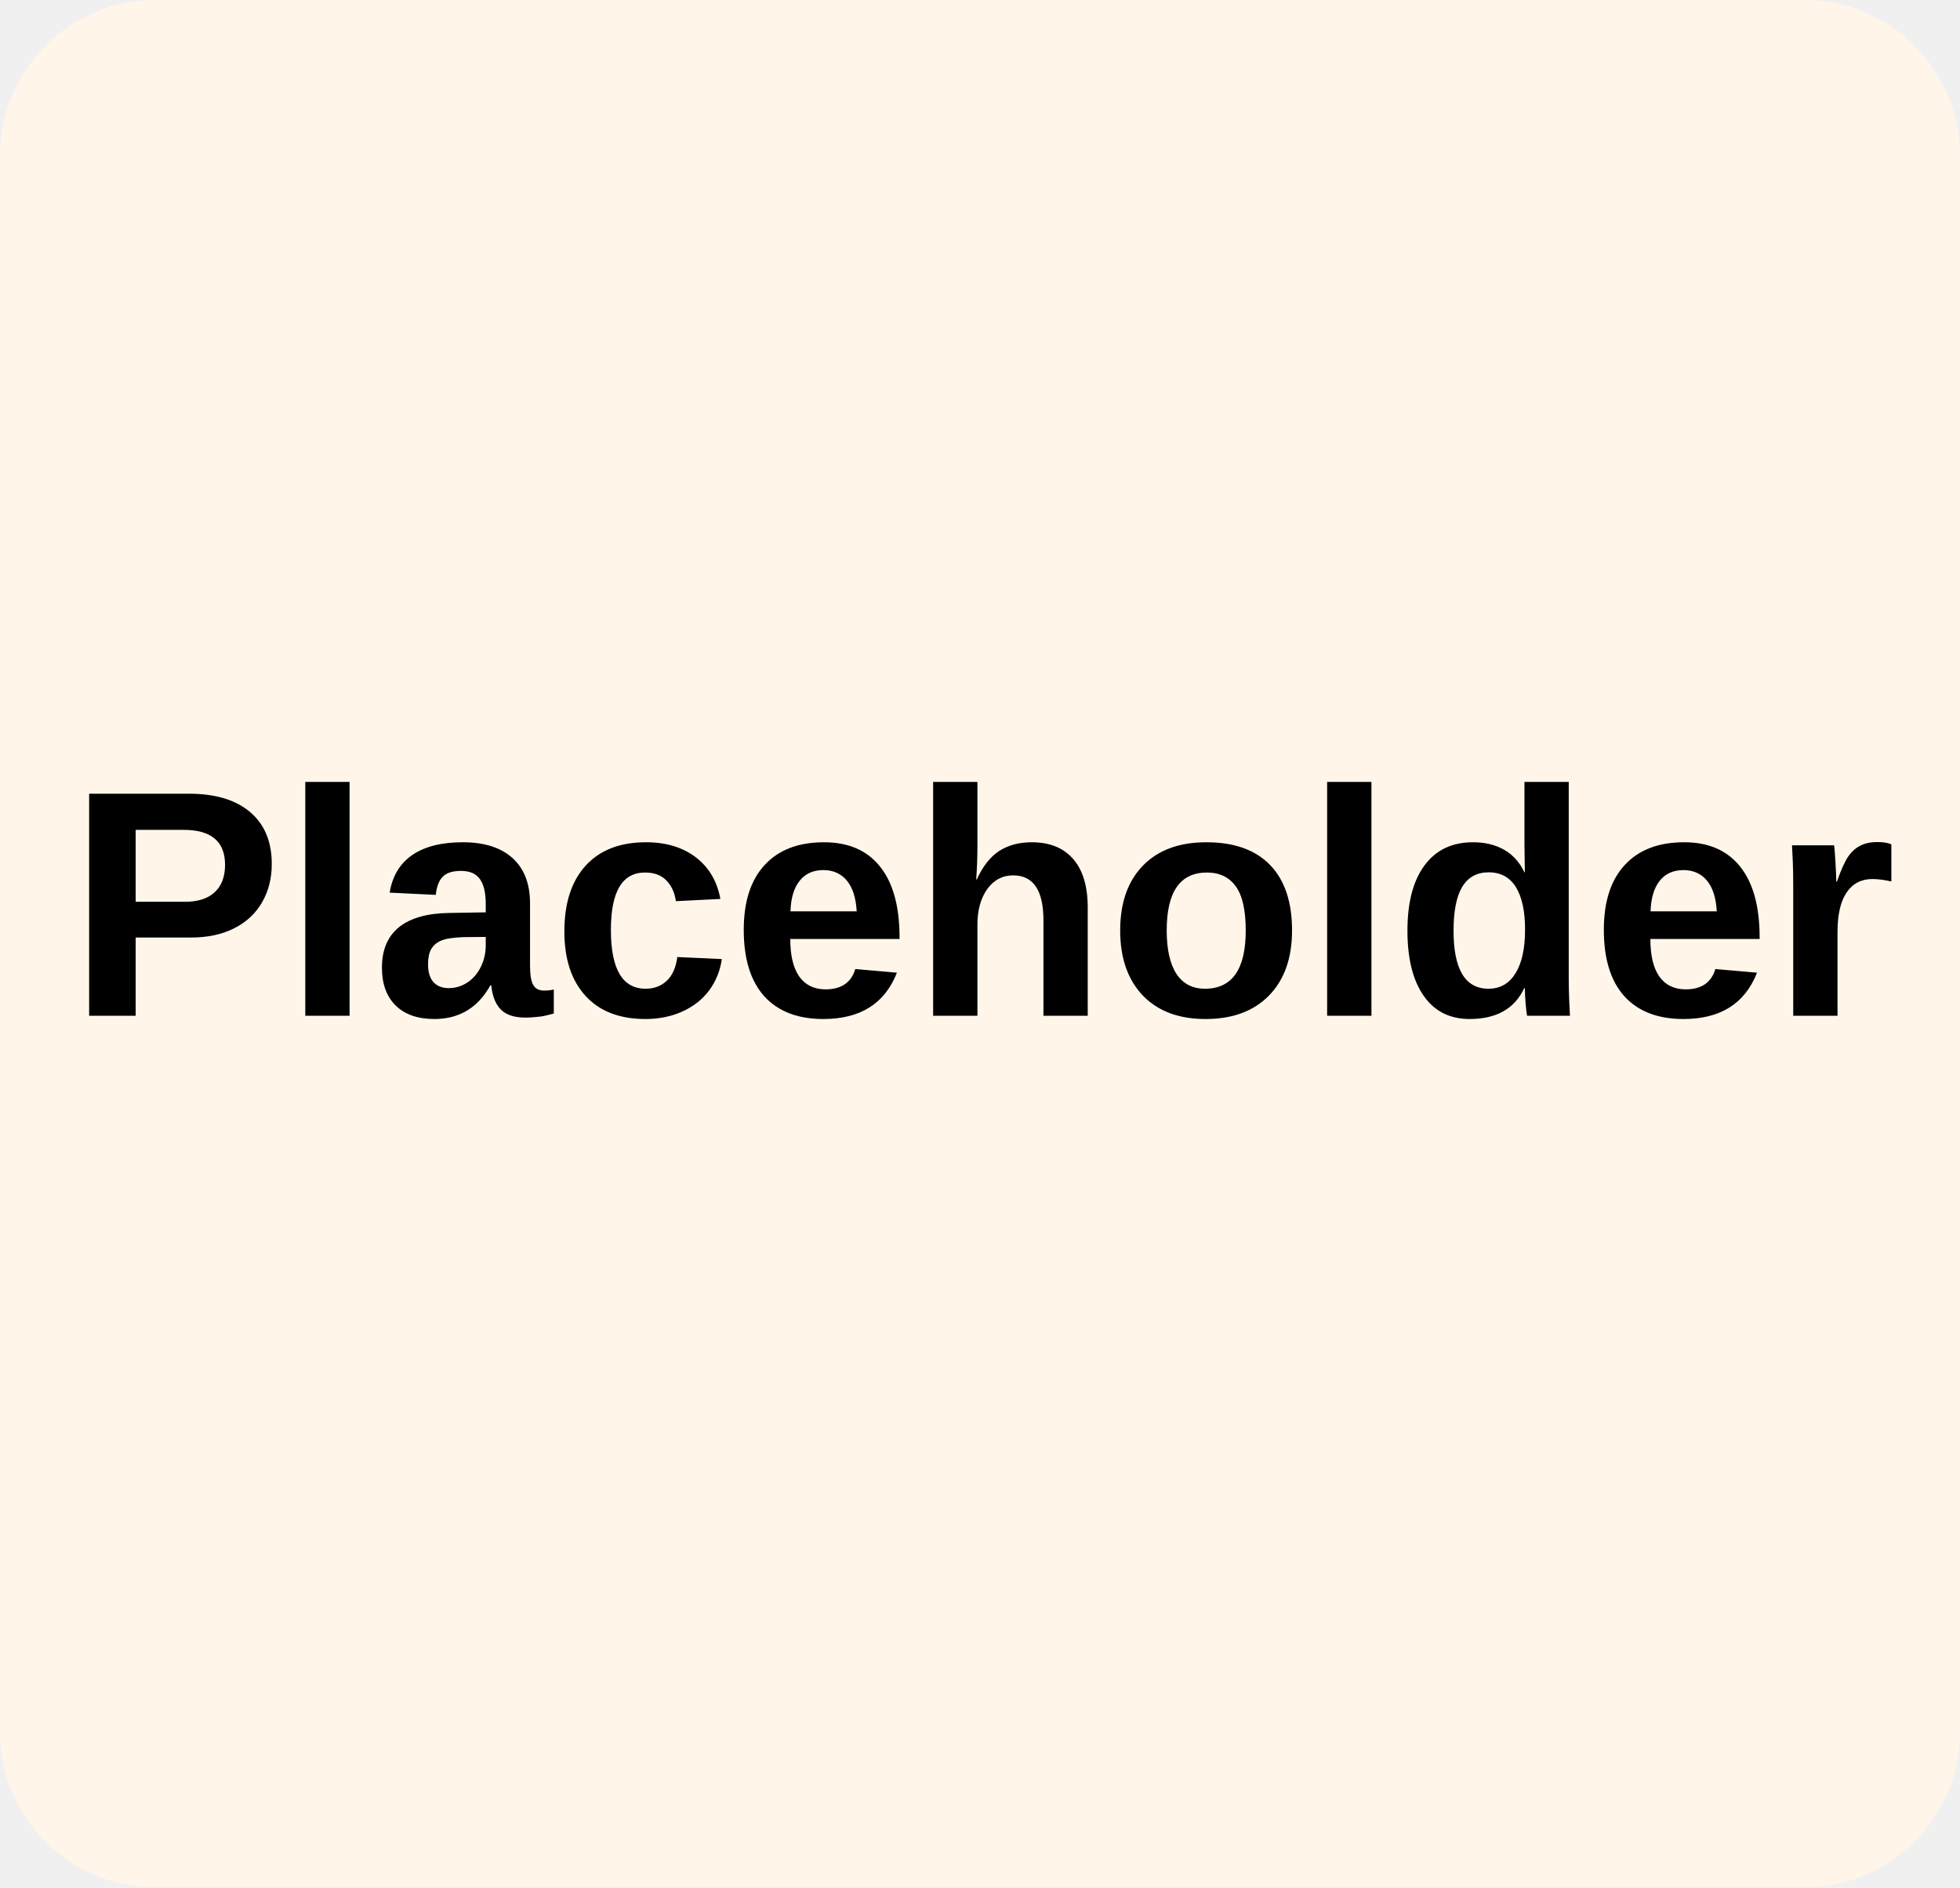
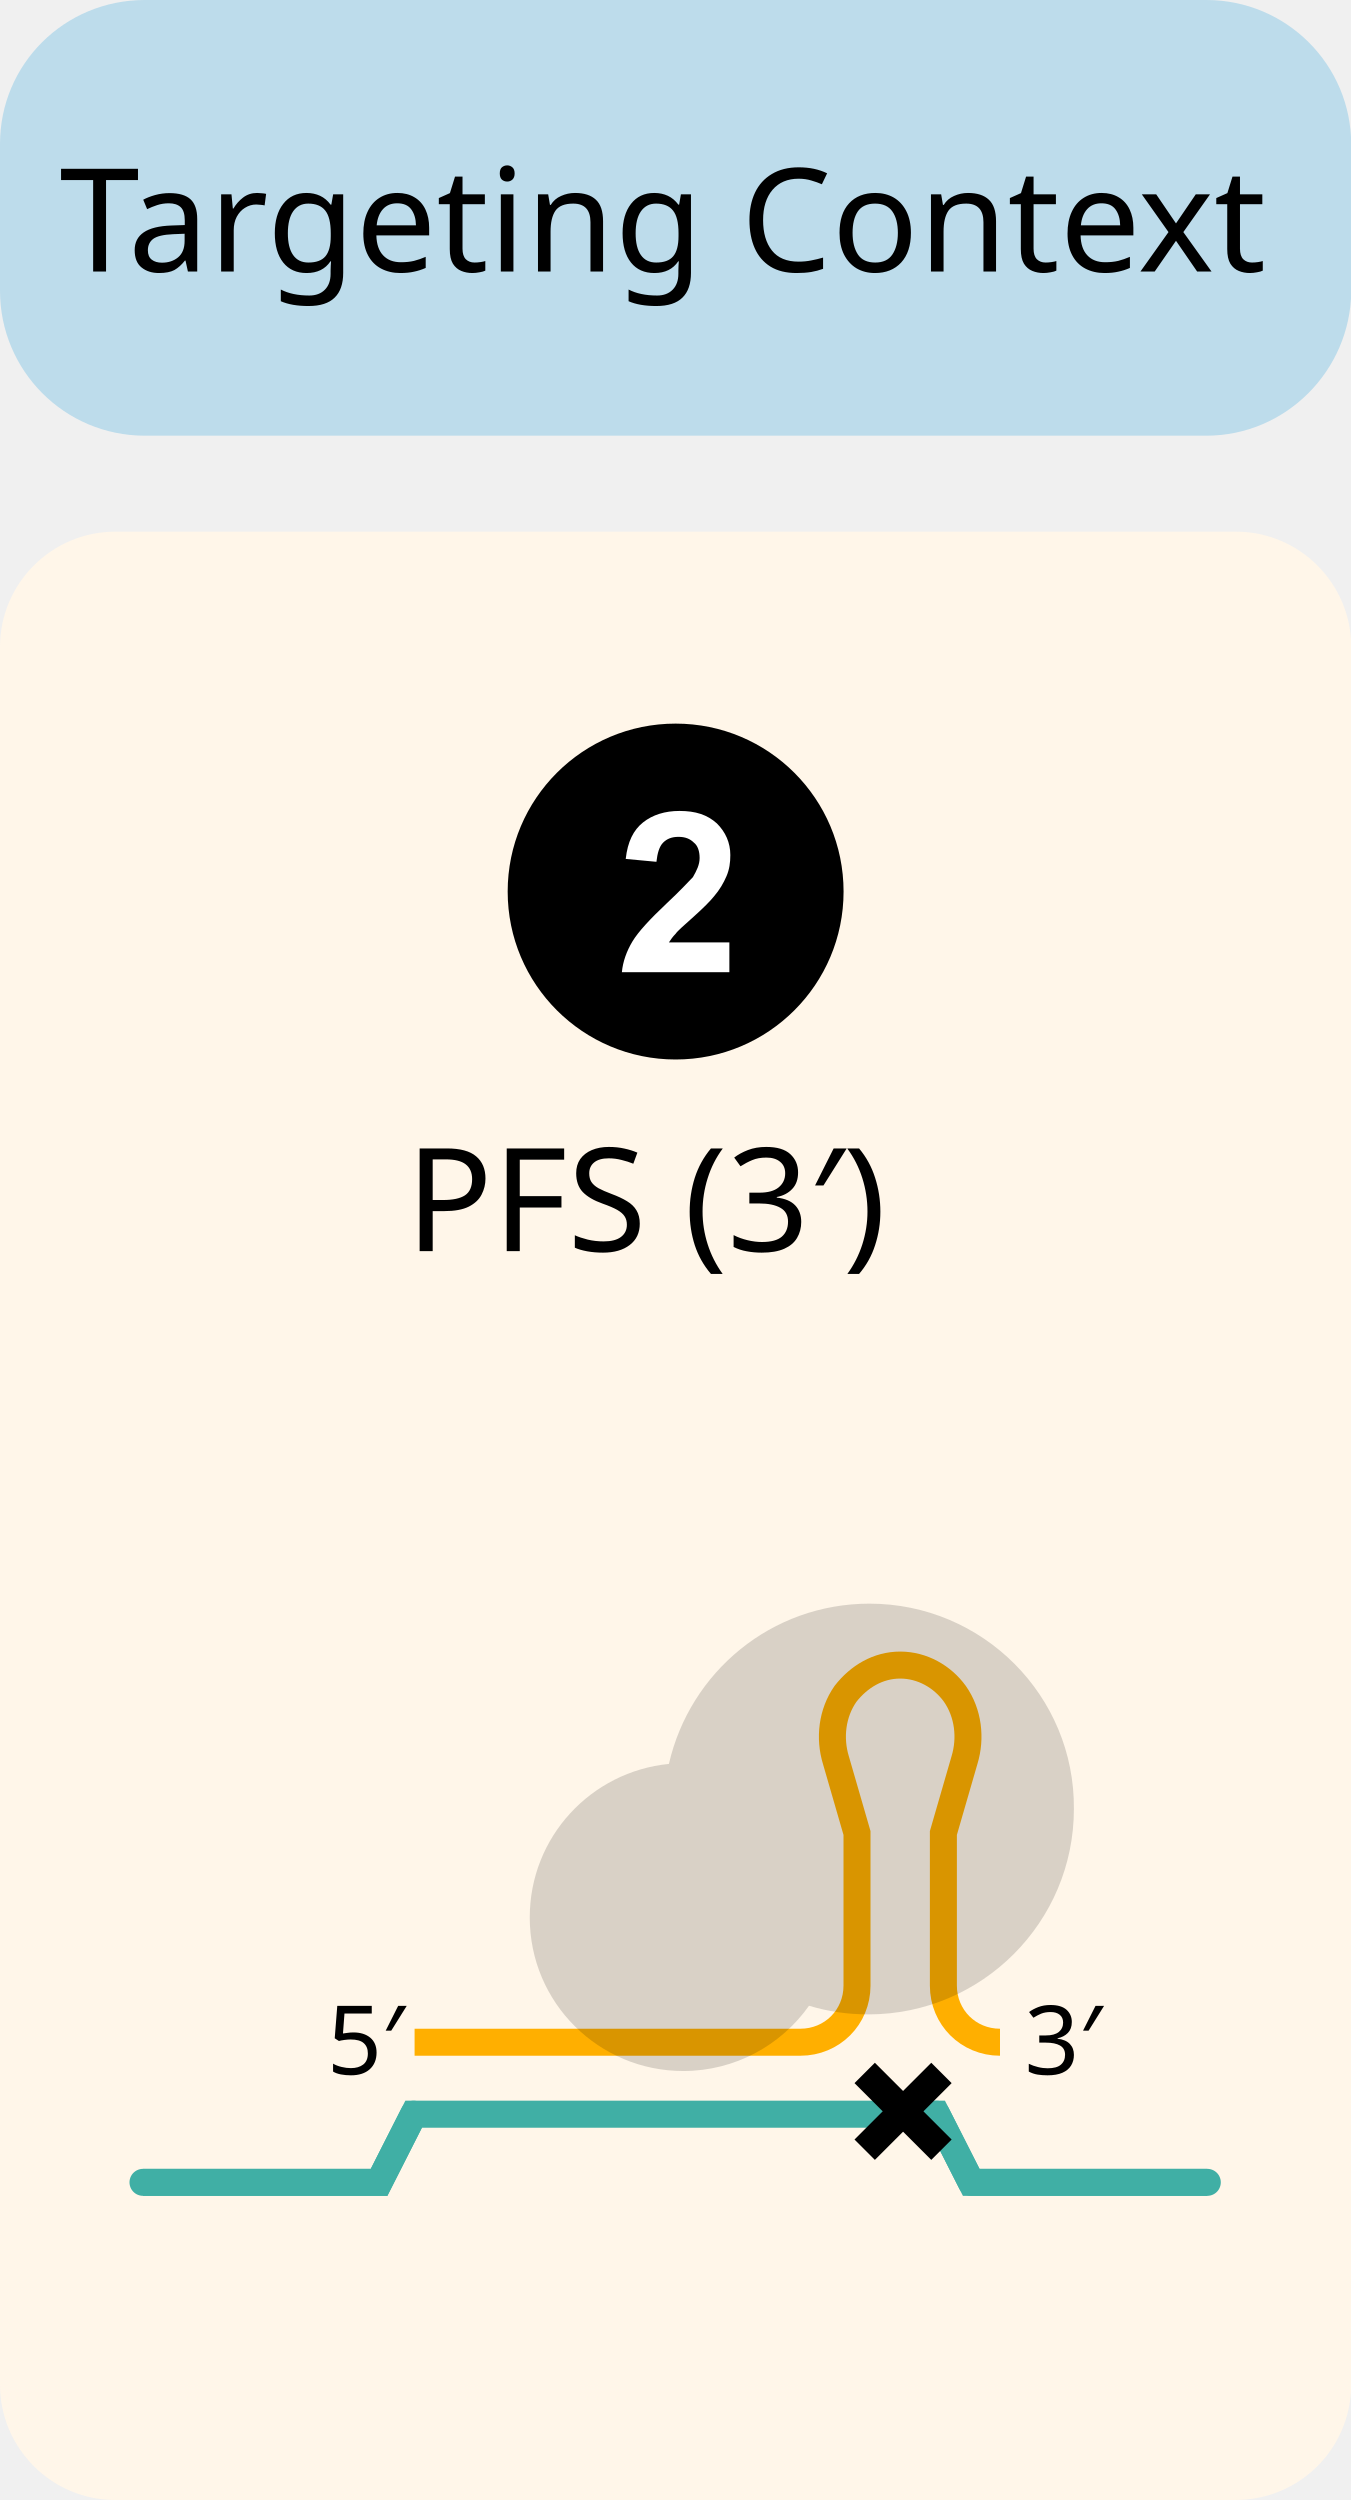
- <svg xmlns="http://www.w3.org/2000/svg" id="Layer_2" data-name="Layer 2" viewBox="0 0 150.75 145.16">
-   <defs>
-     <style>
-       .cls-1 {
-         font-family: Arial-BoldMT, Arial;
-         font-size: 24.81px;
-         font-weight: 700;
-       }
- 
-       .cls-2 {
-         fill: #fff6e9;
-       }
-     </style>
-   </defs>
-   <g id="Layer_1-2" data-name="Layer 1">
-     <rect class="cls-2" width="150.75" height="145.16" rx="12" ry="12" />
-     <text class="cls-1" transform="translate(5.2 78.12)">
-       <tspan x="0" y="0">Placeholder</tspan>
-     </text>
+ <svg xmlns="http://www.w3.org/2000/svg" xmlns:xlink="http://www.w3.org/1999/xlink" version="1.1" id="Layer_1" x="0px" y="0px" viewBox="0 0 140.7 260.5" style="enable-background:new 0 0 140.7 260.5;" xml:space="preserve">
+   <style type="text/css">
+ 	.st0{fill:none;}
+ 	.st1{fill:#40AFA5;}
+ 	.st2{fill:#31CAFD;}
+ 	.st3{fill:#AAB8F1;}
+ 	.st4{fill:#A2B8FF;}
+ 	.st5{fill:#00CEDE;}
+ 	.st6{fill:#FF0A00;}
+ 	.st7{fill:#BEBEBE;}
+ 	.st8{fill:#8F7F1D;}
+ 	.st9{fill:#A17800;}
+ 	.st10{fill:#FE1600;}
+ 	.st11{fill:#C0BCBC;}
+ 	.st12{fill:#CFB7BE;}
+ 	.st13{fill:#BFBBC9;}
+ 	.st14{fill:url(#SVGID_1_);}
+ 	.st15{fill:#5857FF;}
+ 	.st16{fill:#D31159;}
+ 	.st17{fill:#FFAF00;}
+ 	.st18{fill:#A09C9A;}
+ 	.st19{fill:#006CDE;}
+ 	.st20{fill:#6A6B7A;}
+ 	.st21{fill:#D6BD0F;}
+ 	.st22{fill:#A699AB;}
+ 	.st23{fill:#0072BF;}
+ 	.st24{fill:#80674E;}
+ 	.st25{fill:#F2B300;}
+ 	.st26{fill:#4DAAB8;}
+ 	.st27{fill:#007B83;}
+ 	.st28{fill:#D02A2A;}
+ 	.st29{fill:#FFA5AF;}
+ 	.st30{fill:#FFF7EA;}
+ 	.st31{fill:#FFF7EB;}
+ 	.st32{fill:#FFF6F5;}
+ 	.st33{fill:#FCFCFC;}
+ 	.st34{fill:#8B61FF;}
+ 	.st35{fill:#007AFE;}
+ 	.st36{fill:#0081DD;}
+ 	.st37{fill:#65838D;}
+ 	.st38{fill:#00FFB7;}
+ 	.st39{fill:#F0DFA8;}
+ 	.st40{fill:#FFD8C5;}
+ 	.st41{fill:#89F0FF;}
+ 	.st42{fill:#BDDCEB;}
+ 	.st43{font-family:'Arial-BoldMT';}
+ 	.st44{font-size:15px;}
+ 	.st45{opacity:0.15;}
+ 	.st46{fill:#FFF6E9;}
+ 	.st47{fill:none;stroke:#FFAF00;stroke-width:2.256;stroke-miterlimit:10;}
+ 	.st48{fill:none;stroke:#D31159;stroke-width:2.814;stroke-miterlimit:10;}
+ 	.st49{fill:none;stroke:#5857FF;stroke-width:2.814;stroke-miterlimit:10;}
+ 	.st50{fill:none;stroke:#D31159;stroke-width:2.814;stroke-linecap:round;stroke-miterlimit:10;}
+ 	.st51{fill:none;stroke:#5857FF;stroke-width:2.814;stroke-linecap:round;stroke-miterlimit:10;}
+ 	.st52{fill:none;stroke:#D31159;stroke-width:2.814;stroke-linecap:round;stroke-linejoin:round;stroke-miterlimit:10;}
+ 	.st53{fill:none;stroke:#5857FF;stroke-width:2.814;stroke-linecap:round;stroke-linejoin:round;stroke-miterlimit:10;}
+ 	.st54{stroke:#000000;stroke-width:1.492;stroke-miterlimit:10;}
+ 	.st55{fill:#FFFFFF;}
+ 	.st56{fill:none;stroke:#31CAFD;stroke-width:2.5;stroke-miterlimit:10;}
+ 	.st57{fill:none;stroke:#FFAF00;stroke-width:2.5;stroke-miterlimit:10;}
+ 	.st58{fill:none;stroke:#FF0A00;stroke-width:2.5;stroke-miterlimit:10;}
+ 	.st59{fill:none;stroke:#00FFB7;stroke-width:2.5;stroke-miterlimit:10;}
+ 	.st60{fill:none;stroke:#8B61FF;stroke-width:2.5;stroke-miterlimit:10;}
+ 	.st61{fill:none;stroke:#BEBEBE;stroke-width:2.5;stroke-miterlimit:10;}
+ 	.st62{fill:none;stroke:#FF0A00;stroke-width:4.5;stroke-miterlimit:10;}
+ 	.st63{fill:none;stroke:#BEBEBE;stroke-width:4.5;stroke-miterlimit:10;}
+ 	.st64{fill:none;stroke:#000000;stroke-width:2.5;stroke-miterlimit:10;}
+ 	.st65{fill:#413F40;stroke:#003953;stroke-width:5.431579e-02;stroke-miterlimit:10;}
+ 	.st66{fill:none;stroke:#D31159;stroke-width:2;stroke-miterlimit:10;}
+ 	.st67{fill:none;stroke:#5857FF;stroke-width:2;stroke-miterlimit:10;}
+ 	.st68{fill:none;stroke:#D31159;stroke-width:2;stroke-linecap:round;stroke-miterlimit:10;}
+ 	.st69{fill:none;stroke:#5857FF;stroke-width:2;stroke-linecap:round;stroke-miterlimit:10;}
+ 	.st70{fill:none;stroke:#D31159;stroke-width:2;stroke-linecap:round;stroke-linejoin:round;stroke-miterlimit:10;}
+ 	.st71{fill:none;stroke:#5857FF;stroke-width:2;stroke-linecap:round;stroke-linejoin:round;stroke-miterlimit:10;}
+ 	.st72{opacity:0.4;fill:none;stroke:#FFAF00;stroke-width:1.716;stroke-miterlimit:10;}
+ 	.st73{opacity:0.5;fill:none;stroke:#FFAF00;stroke-width:2;stroke-miterlimit:10;}
+ 	.st74{fill:none;stroke:url(#SVGID_00000133524572433479222550000011333720647990399660_);stroke-width:2;stroke-miterlimit:10;}
+ 	.st75{fill:none;stroke:url(#SVGID_00000149359239633849481460000009715608411272680879_);stroke-width:2;stroke-miterlimit:10;}
+ 	
+ 		.st76{fill:none;stroke:url(#SVGID_00000017508387851423888400000017779130108363420347_);stroke-width:2;stroke-linecap:round;stroke-miterlimit:10;}
+ 	
+ 		.st77{fill:none;stroke:url(#SVGID_00000148646223484175588620000005017123406394441630_);stroke-width:2;stroke-linecap:round;stroke-linejoin:round;stroke-miterlimit:10;}
+ 	.st78{fill:none;stroke:url(#SVGID_00000054233437445109942440000001488849460724142734_);stroke-width:2;stroke-miterlimit:10;}
+ 	.st79{fill:none;stroke:url(#SVGID_00000091002619652822199170000008168226163027528119_);stroke-width:2;stroke-miterlimit:10;}
+ 	
+ 		.st80{fill:none;stroke:url(#SVGID_00000005266169553199241870000008770579778306534037_);stroke-width:2;stroke-linecap:round;stroke-miterlimit:10;}
+ 	
+ 		.st81{fill:none;stroke:url(#SVGID_00000049221341673119246590000006152191882754865562_);stroke-width:2;stroke-linecap:round;stroke-linejoin:round;stroke-miterlimit:10;}
+ 	.st82{fill:none;stroke:url(#SVGID_00000132805251737910756410000005619463728173024907_);stroke-width:2;stroke-miterlimit:10;}
+ 	.st83{fill:none;stroke:url(#SVGID_00000036931002115648193570000016410937706930990269_);stroke-width:2;stroke-miterlimit:10;}
+ 	
+ 		.st84{fill:none;stroke:url(#SVGID_00000059307560764608886750000007077787228438044092_);stroke-width:2;stroke-linecap:round;stroke-miterlimit:10;}
+ 	
+ 		.st85{fill:none;stroke:url(#SVGID_00000116235835137886574560000016286427912351089336_);stroke-width:2;stroke-linecap:round;stroke-linejoin:round;stroke-miterlimit:10;}
+ 	.st86{fill:none;stroke:url(#SVGID_00000165945625176900281900000013724441255445574040_);stroke-width:2;stroke-miterlimit:10;}
+ 	.st87{fill:none;stroke:url(#SVGID_00000036957758174668933190000001917674208802347161_);stroke-width:2;stroke-miterlimit:10;}
+ 	
+ 		.st88{fill:none;stroke:url(#SVGID_00000177455123999889897190000018383494589110390190_);stroke-width:2;stroke-linecap:round;stroke-miterlimit:10;}
+ 	
+ 		.st89{fill:none;stroke:url(#SVGID_00000099622307785424395210000004723935327413866133_);stroke-width:2;stroke-linecap:round;stroke-linejoin:round;stroke-miterlimit:10;}
+ 	.st90{opacity:0.25;}
+ 	.st91{fill:none;stroke:#003953;stroke-width:2;stroke-miterlimit:10;}
+ 	.st92{fill:none;stroke:#003953;stroke-width:2;stroke-linecap:round;stroke-miterlimit:10;}
+ 	.st93{fill:none;stroke:url(#SVGID_00000072243705108729721760000002794327418832757434_);stroke-width:2;stroke-miterlimit:10;}
+ 	.st94{fill:none;stroke:url(#SVGID_00000169558741798155024840000018220141684886493855_);stroke-width:2;stroke-miterlimit:10;}
+ 	
+ 		.st95{fill:none;stroke:url(#SVGID_00000030451884475212307090000002471822768627893438_);stroke-width:2;stroke-linecap:round;stroke-miterlimit:10;}
+ 	
+ 		.st96{fill:none;stroke:url(#SVGID_00000012448854913087114010000003377211429970387882_);stroke-width:2;stroke-linecap:round;stroke-miterlimit:10;}
+ 	.st97{fill:none;stroke:url(#SVGID_00000129904092316564433740000002447722481641892024_);stroke-width:2;stroke-miterlimit:10;}
+ 	.st98{fill:none;stroke:url(#SVGID_00000136372616879329851310000003494125582362967481_);stroke-width:2;stroke-miterlimit:10;}
+ 	
+ 		.st99{fill:none;stroke:url(#SVGID_00000036952642262653206440000017851279348925193138_);stroke-width:2;stroke-linecap:round;stroke-miterlimit:10;}
+ 	
+ 		.st100{fill:none;stroke:url(#SVGID_00000018214000961507846670000003094708066865625237_);stroke-width:2;stroke-linecap:round;stroke-linejoin:round;stroke-miterlimit:10;}
+ 	.st101{fill:none;stroke:url(#SVGID_00000125575764596096582830000008007124248024579220_);stroke-width:2;stroke-miterlimit:10;}
+ 	.st102{fill:none;stroke:url(#SVGID_00000165192695525647477650000001001075472059735473_);stroke-width:2;stroke-miterlimit:10;}
+ 	
+ 		.st103{fill:none;stroke:url(#SVGID_00000083772985410295321460000007555748499477128345_);stroke-width:2;stroke-linecap:round;stroke-miterlimit:10;}
+ 	
+ 		.st104{fill:none;stroke:url(#SVGID_00000011745151012645247870000000165173869616643262_);stroke-width:2;stroke-linecap:round;stroke-linejoin:round;stroke-miterlimit:10;}
+ 	.st105{fill:none;stroke:#FFAF00;stroke-width:2.814;stroke-miterlimit:10;}
+ 	
+ 		.st106{fill:none;stroke:url(#SVGID_00000128450444945294498580000003402084690358712707_);stroke-width:2.814;stroke-miterlimit:10;}
+ 	
+ 		.st107{fill:none;stroke:url(#SVGID_00000102531050904837823540000004132704950269703060_);stroke-width:2.814;stroke-linecap:round;stroke-miterlimit:10;}
+ 	
+ 		.st108{fill:none;stroke:url(#SVGID_00000021806515321821014580000012683038087639312826_);stroke-width:2.814;stroke-linecap:round;stroke-linejoin:round;stroke-miterlimit:10;}
+ 	.st109{fill:none;stroke:#000000;stroke-width:3;stroke-miterlimit:10;}
+ 	
+ 		.st110{fill:none;stroke:url(#SVGID_00000126282289365202336230000001671579060797374886_);stroke-width:2.814;stroke-linecap:round;stroke-miterlimit:10;}
+ 	
+ 		.st111{fill:none;stroke:url(#SVGID_00000104670291390506613190000009278268288499853970_);stroke-width:2.814;stroke-miterlimit:10;}
+ 	
+ 		.st112{fill:none;stroke:url(#SVGID_00000101796504176192040820000009559227745236039347_);stroke-width:2.814;stroke-linecap:round;stroke-miterlimit:10;}
+ 	
+ 		.st113{fill:none;stroke:url(#SVGID_00000065055877128042970680000015878701839436276887_);stroke-width:2.814;stroke-linecap:round;stroke-linejoin:round;stroke-miterlimit:10;}
+ 	
+ 		.st114{fill:none;stroke:url(#SVGID_00000024683992269332261460000010626453014535241396_);stroke-width:2.814;stroke-miterlimit:10;}
+ 	
+ 		.st115{fill:none;stroke:url(#SVGID_00000042710397199199411450000006060697853597115823_);stroke-width:2.814;stroke-linecap:round;stroke-miterlimit:10;}
+ 	
+ 		.st116{fill:none;stroke:url(#SVGID_00000002381172879127341780000014123511278417065344_);stroke-width:2.814;stroke-linecap:round;stroke-linejoin:round;stroke-miterlimit:10;}
+ 	.st117{fill:none;stroke:url(#SVGID_00000029762090997472991780000003828183355332517805_);stroke-width:2;stroke-miterlimit:10;}
+ 	.st118{fill:none;stroke:url(#SVGID_00000158708338219472721360000005978529446189273273_);stroke-width:2;stroke-miterlimit:10;}
+ 	
+ 		.st119{fill:none;stroke:url(#SVGID_00000174598370417062734570000010265212607866425258_);stroke-width:2;stroke-linecap:round;stroke-miterlimit:10;}
+ 	
+ 		.st120{fill:none;stroke:url(#SVGID_00000048489020840707670540000002044088099461171355_);stroke-width:2;stroke-linecap:round;stroke-miterlimit:10;}
+ 	.st121{fill:none;stroke:url(#SVGID_00000105386987089850693460000001242321211890398621_);stroke-width:2;stroke-miterlimit:10;}
+ 	.st122{fill:none;stroke:url(#SVGID_00000029034641887913438870000013301286029637408180_);stroke-width:2;stroke-miterlimit:10;}
+ 	
+ 		.st123{fill:none;stroke:url(#SVGID_00000116938035987359506430000017350331793458381198_);stroke-width:2;stroke-linecap:round;stroke-miterlimit:10;}
+ 	
+ 		.st124{fill:none;stroke:url(#SVGID_00000002384892925723240240000015843491973230852006_);stroke-width:2;stroke-linecap:round;stroke-linejoin:round;stroke-miterlimit:10;}
+ 	.st125{fill:none;stroke:url(#SVGID_00000128452975314915455480000010401714680174432136_);stroke-width:2;stroke-miterlimit:10;}
+ 	.st126{fill:none;stroke:url(#SVGID_00000005987162092659553620000008020549663942183824_);stroke-width:2;stroke-miterlimit:10;}
+ 	
+ 		.st127{fill:none;stroke:url(#SVGID_00000105419642934718460680000006465304226761517986_);stroke-width:2;stroke-linecap:round;stroke-miterlimit:10;}
+ 	
+ 		.st128{fill:none;stroke:url(#SVGID_00000106862511353890508250000014999925715088425881_);stroke-width:2;stroke-linecap:round;stroke-linejoin:round;stroke-miterlimit:10;}
+ 	.st129{fill:none;stroke:url(#SVGID_00000004545768470644163200000006417759375355846075_);stroke-width:2;stroke-miterlimit:10;}
+ 	.st130{fill:none;stroke:url(#SVGID_00000164508487293950352930000008051557577519417752_);stroke-width:2;stroke-miterlimit:10;}
+ 	
+ 		.st131{fill:none;stroke:url(#SVGID_00000105388192059590812430000001972627512475504026_);stroke-width:2;stroke-linecap:round;stroke-miterlimit:10;}
+ 	
+ 		.st132{fill:none;stroke:url(#SVGID_00000056401080110696996960000011138559601577890231_);stroke-width:2;stroke-linecap:round;stroke-linejoin:round;stroke-miterlimit:10;}
+ 	.st133{fill:none;stroke:url(#SVGID_00000080891519421568866760000006696183247330667137_);stroke-width:2;stroke-miterlimit:10;}
+ 	.st134{fill:none;stroke:url(#SVGID_00000124144983634927494870000013959154765548880518_);stroke-width:2;stroke-miterlimit:10;}
+ 	
+ 		.st135{fill:none;stroke:url(#SVGID_00000031172876321246298500000012178662873810339246_);stroke-width:2;stroke-linecap:round;stroke-miterlimit:10;}
+ 	
+ 		.st136{fill:none;stroke:url(#SVGID_00000009586864517225529750000001214249012471408810_);stroke-width:2;stroke-linecap:round;stroke-linejoin:round;stroke-miterlimit:10;}
+ 	.st137{fill:none;stroke:url(#SVGID_00000156566052218218977120000011259696388576525447_);stroke-width:2;stroke-miterlimit:10;}
+ 	.st138{fill:none;stroke:url(#SVGID_00000034049136408255104330000012811501602778823854_);stroke-width:2;stroke-miterlimit:10;}
+ 	
+ 		.st139{fill:none;stroke:url(#SVGID_00000144310466433984088050000004304918865287042186_);stroke-width:2;stroke-linecap:round;stroke-miterlimit:10;}
+ 	
+ 		.st140{fill:none;stroke:url(#SVGID_00000015354570081638838630000001529294230138142379_);stroke-width:2;stroke-linecap:round;stroke-linejoin:round;stroke-miterlimit:10;}
+ 	.st141{fill:none;stroke:url(#SVGID_00000140015637417535959260000013881445009127057342_);stroke-width:2;stroke-miterlimit:10;}
+ 	.st142{fill:none;stroke:url(#SVGID_00000026153146066126889110000014155623438964242618_);stroke-width:2;stroke-miterlimit:10;}
+ 	
+ 		.st143{fill:none;stroke:url(#SVGID_00000146470552433780101230000003131172842333243018_);stroke-width:2;stroke-linecap:round;stroke-miterlimit:10;}
+ 	
+ 		.st144{fill:none;stroke:url(#SVGID_00000028305212209450547740000007733250915195893408_);stroke-width:2;stroke-linecap:round;stroke-linejoin:round;stroke-miterlimit:10;}
+ 	
+ 		.st145{fill:none;stroke:url(#SVGID_00000015338226160360811040000005748470712855794352_);stroke-width:2.814;stroke-miterlimit:10;}
+ 	
+ 		.st146{fill:none;stroke:url(#SVGID_00000132808199572867121290000000740166890333012155_);stroke-width:2.814;stroke-linecap:round;stroke-miterlimit:10;}
+ 	
+ 		.st147{fill:none;stroke:url(#SVGID_00000140706448791166478170000007920065315811825578_);stroke-width:2.814;stroke-linecap:round;stroke-linejoin:round;stroke-miterlimit:10;}
+ 	.st148{font-size:10px;}
+ 	
+ 		.st149{fill:none;stroke:url(#SVGID_00000127039147239623526930000015691397282436985779_);stroke-width:2.814;stroke-miterlimit:10;}
+ 	
+ 		.st150{fill:none;stroke:url(#SVGID_00000156576175929638851570000013060715228841799353_);stroke-width:2.814;stroke-linecap:round;stroke-miterlimit:10;}
+ 	
+ 		.st151{fill:none;stroke:url(#SVGID_00000114781859305449214140000001114681875812610200_);stroke-width:2.814;stroke-linecap:round;stroke-linejoin:round;stroke-miterlimit:10;}
+ 	
+ 		.st152{fill:none;stroke:url(#SVGID_00000145052815531663906260000005155597155426433685_);stroke-width:2.814;stroke-linecap:round;stroke-miterlimit:10;}
+ 	
+ 		.st153{fill:none;stroke:url(#SVGID_00000063630963956497911980000015600691115057416123_);stroke-width:2.814;stroke-miterlimit:10;}
+ 	
+ 		.st154{fill:none;stroke:url(#SVGID_00000121259725621964887260000004034460088270273694_);stroke-width:2.814;stroke-linecap:round;stroke-miterlimit:10;}
+ 	
+ 		.st155{fill:none;stroke:url(#SVGID_00000082336495731214649990000002791432791582098600_);stroke-width:2.814;stroke-linecap:round;stroke-linejoin:round;stroke-miterlimit:10;}
+ 	
+ 		.st156{fill:none;stroke:url(#SVGID_00000047018913872600402260000015592974816358797738_);stroke-width:2.814;stroke-miterlimit:10;}
+ 	
+ 		.st157{fill:none;stroke:url(#SVGID_00000163781982451505413250000006226549011515928461_);stroke-width:2.814;stroke-linecap:round;stroke-miterlimit:10;}
+ 	
+ 		.st158{fill:none;stroke:url(#SVGID_00000170270929785869768670000018349492003235876998_);stroke-width:2.814;stroke-linecap:round;stroke-linejoin:round;stroke-miterlimit:10;}
+ </style>
+   <pattern x="-1563.1" y="-187.3" width="47.6" height="47.6" patternUnits="userSpaceOnUse" id="New_Pattern_Swatch_6" viewBox="0 -47.6 47.6 47.6" style="overflow:visible;">
+     <g>
+       <rect y="-47.6" class="st0" width="47.6" height="47.6" />
+       <rect y="-47.6" class="st1" width="47.6" height="47.6" />
+     </g>
+   </pattern>
+   <g>
+     <path class="st42" d="M125.7,45.4H15.1C6.7,45.4,0,38.6,0,30.3l0-15.3C0,6.7,6.7,0,15.1,0l110.6,0c8.3,0,15.1,6.7,15.1,15.1v15.3   C140.7,38.6,134,45.4,125.7,45.4z" />
+     <g>
+       <text transform="matrix(1 0 0 1 6.2058 28.2937)" class="st43 st44">Targeting Context</text>
+     </g>
+   </g>
+   <g>
+     <path class="st46" d="M128.7,260.5H12c-6.6,0-12-5.4-12-12V67.4c0-6.6,5.4-12,12-12h116.8c6.6,0,12,5.4,12,12v181.2   C140.7,255.2,135.4,260.5,128.7,260.5z" />
+     <g>
+       <text transform="matrix(1 0 0 1 42.2734 130.3698)" class="st43 st44">PFS (3′)</text>
+     </g>
+     <g>
+       <g>
+         <text transform="matrix(1 0 0 1 34.0815 216.155)" class="st43 st148">5′</text>
+         <text transform="matrix(1 0 0 1 106.7456 216.155)" class="st43 st148">3′</text>
+         <path class="st105" d="M104.2,212.8c-3.3,0-5.9-2.6-5.9-5.9V191l2.2-7.6c0.7-2.3,0.4-4.9-1-6.9c-1.3-1.8-3.4-3-5.7-3h0     c-2.3,0-4.3,1.2-5.7,3c-1.4,2-1.7,4.6-1,6.9l2.2,7.6v15.9c0,3.3-2.6,5.9-5.9,5.9H43.2" />
+         <g class="st45">
+           <path d="M90.6,167.1c-10.2,0-18.7,7.1-20.9,16.7c-8.1,0.8-14.5,7.6-14.5,16c0,8.9,7.2,16,16,16c5.4,0,10.2-2.7,13.1-6.8      c2,0.6,4,0.9,6.2,0.9c11.8,0,21.4-9.6,21.4-21.4C112,176.7,102.4,167.1,90.6,167.1z" />
+         </g>
+       </g>
+       <pattern id="SVGID_1_" xlink:href="#New_Pattern_Swatch_6" patternTransform="matrix(1 0 0 1 36.4851 59.7247)">
+ 		</pattern>
+       <polyline style="fill:none;stroke:url(#SVGID_1_);stroke-width:2.814;stroke-miterlimit:10;" points="14.9,227.4 39.5,227.4     43.1,220.3 43.1,220.3 97.6,220.3 97.6,220.3 101.2,227.4 125.8,227.4   " />
+       <pattern id="SVGID_00000091002532870354836980000001127492364822031771_" xlink:href="#New_Pattern_Swatch_6" patternTransform="matrix(1 0 0 1 36.4851 59.7247)">
+ 		</pattern>
+       <polyline style="fill:none;stroke:url(#SVGID_00000091002532870354836980000001127492364822031771_);stroke-width:2.814;stroke-linecap:round;stroke-miterlimit:10;" points="    14.9,227.4 39.5,227.4 43.1,220.3   " />
+       <pattern id="SVGID_00000110439545521430876930000006856922896339066770_" xlink:href="#New_Pattern_Swatch_6" patternTransform="matrix(1 0 0 1 36.4851 59.7247)">
+ 		</pattern>
+       <polyline style="fill:none;stroke:url(#SVGID_00000110439545521430876930000006856922896339066770_);stroke-width:2.814;stroke-linecap:round;stroke-linejoin:round;stroke-miterlimit:10;" points="    97.6,220.3 101.2,227.4 125.8,227.4   " />
+       <line class="st109" x1="90.1" y1="216" x2="98.1" y2="224" />
+       <line class="st109" x1="98.1" y1="216" x2="90.1" y2="224" />
+     </g>
+     <g>
+       <circle cx="70.4" cy="92.9" r="17.5" />
+       <path class="st55" d="M76,98.3v3H64.8c0.1-1.1,0.5-2.2,1.1-3.2c0.6-1,1.8-2.3,3.6-4c1.4-1.3,2.3-2.3,2.7-2.7    c0.4-0.7,0.7-1.3,0.7-2c0-0.7-0.2-1.3-0.6-1.6c-0.4-0.4-0.9-0.6-1.6-0.6c-0.7,0-1.2,0.2-1.6,0.6c-0.4,0.4-0.6,1.1-0.7,2l-3.2-0.3    c0.2-1.8,0.8-3,1.8-3.8c1-0.8,2.3-1.2,3.8-1.2c1.7,0,2.9,0.4,3.9,1.3c0.9,0.9,1.4,2,1.4,3.3c0,0.8-0.1,1.5-0.4,2.2    c-0.3,0.7-0.7,1.4-1.3,2.1c-0.4,0.5-1.1,1.2-2.1,2.1c-1,0.9-1.7,1.5-1.9,1.8c-0.3,0.3-0.5,0.6-0.7,0.9H76z" />
+     </g>
  </g>
</svg>
